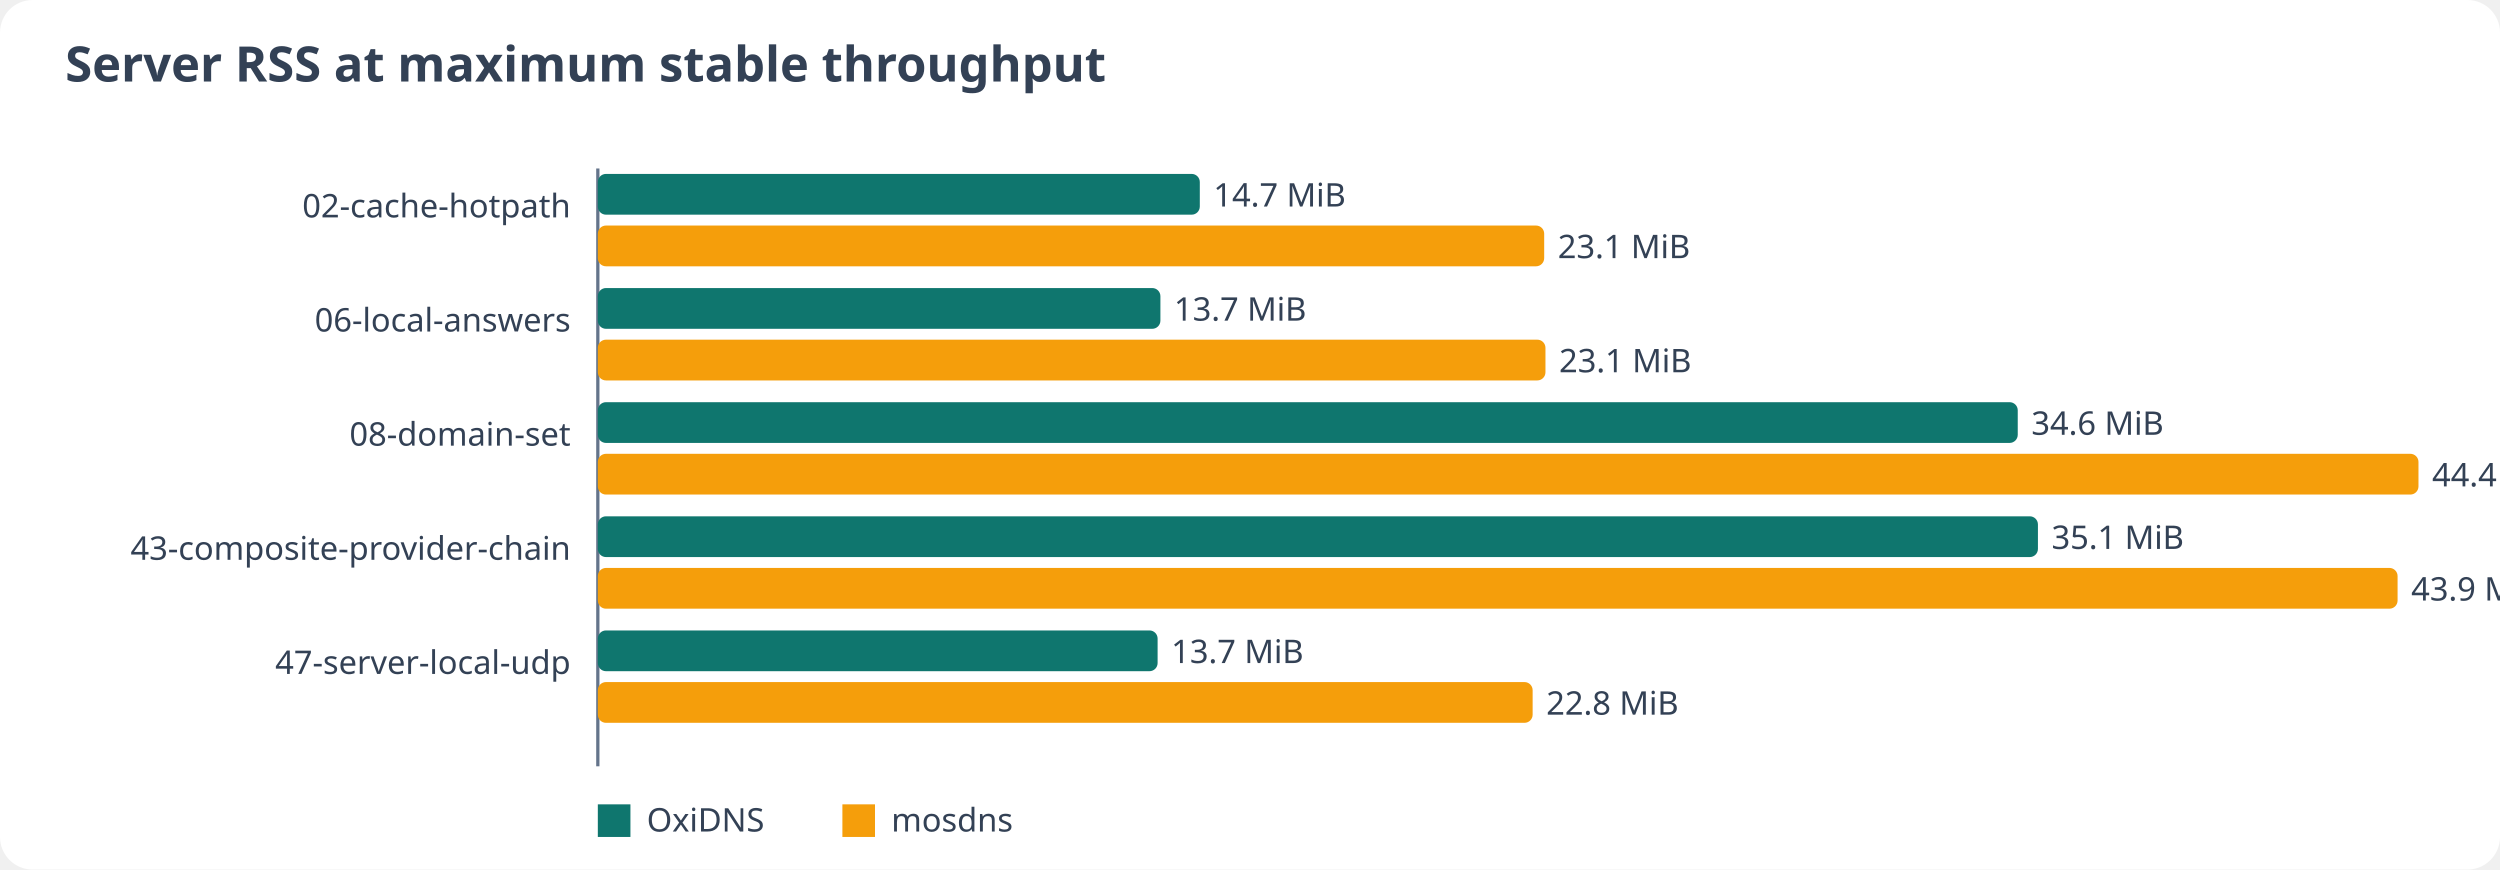
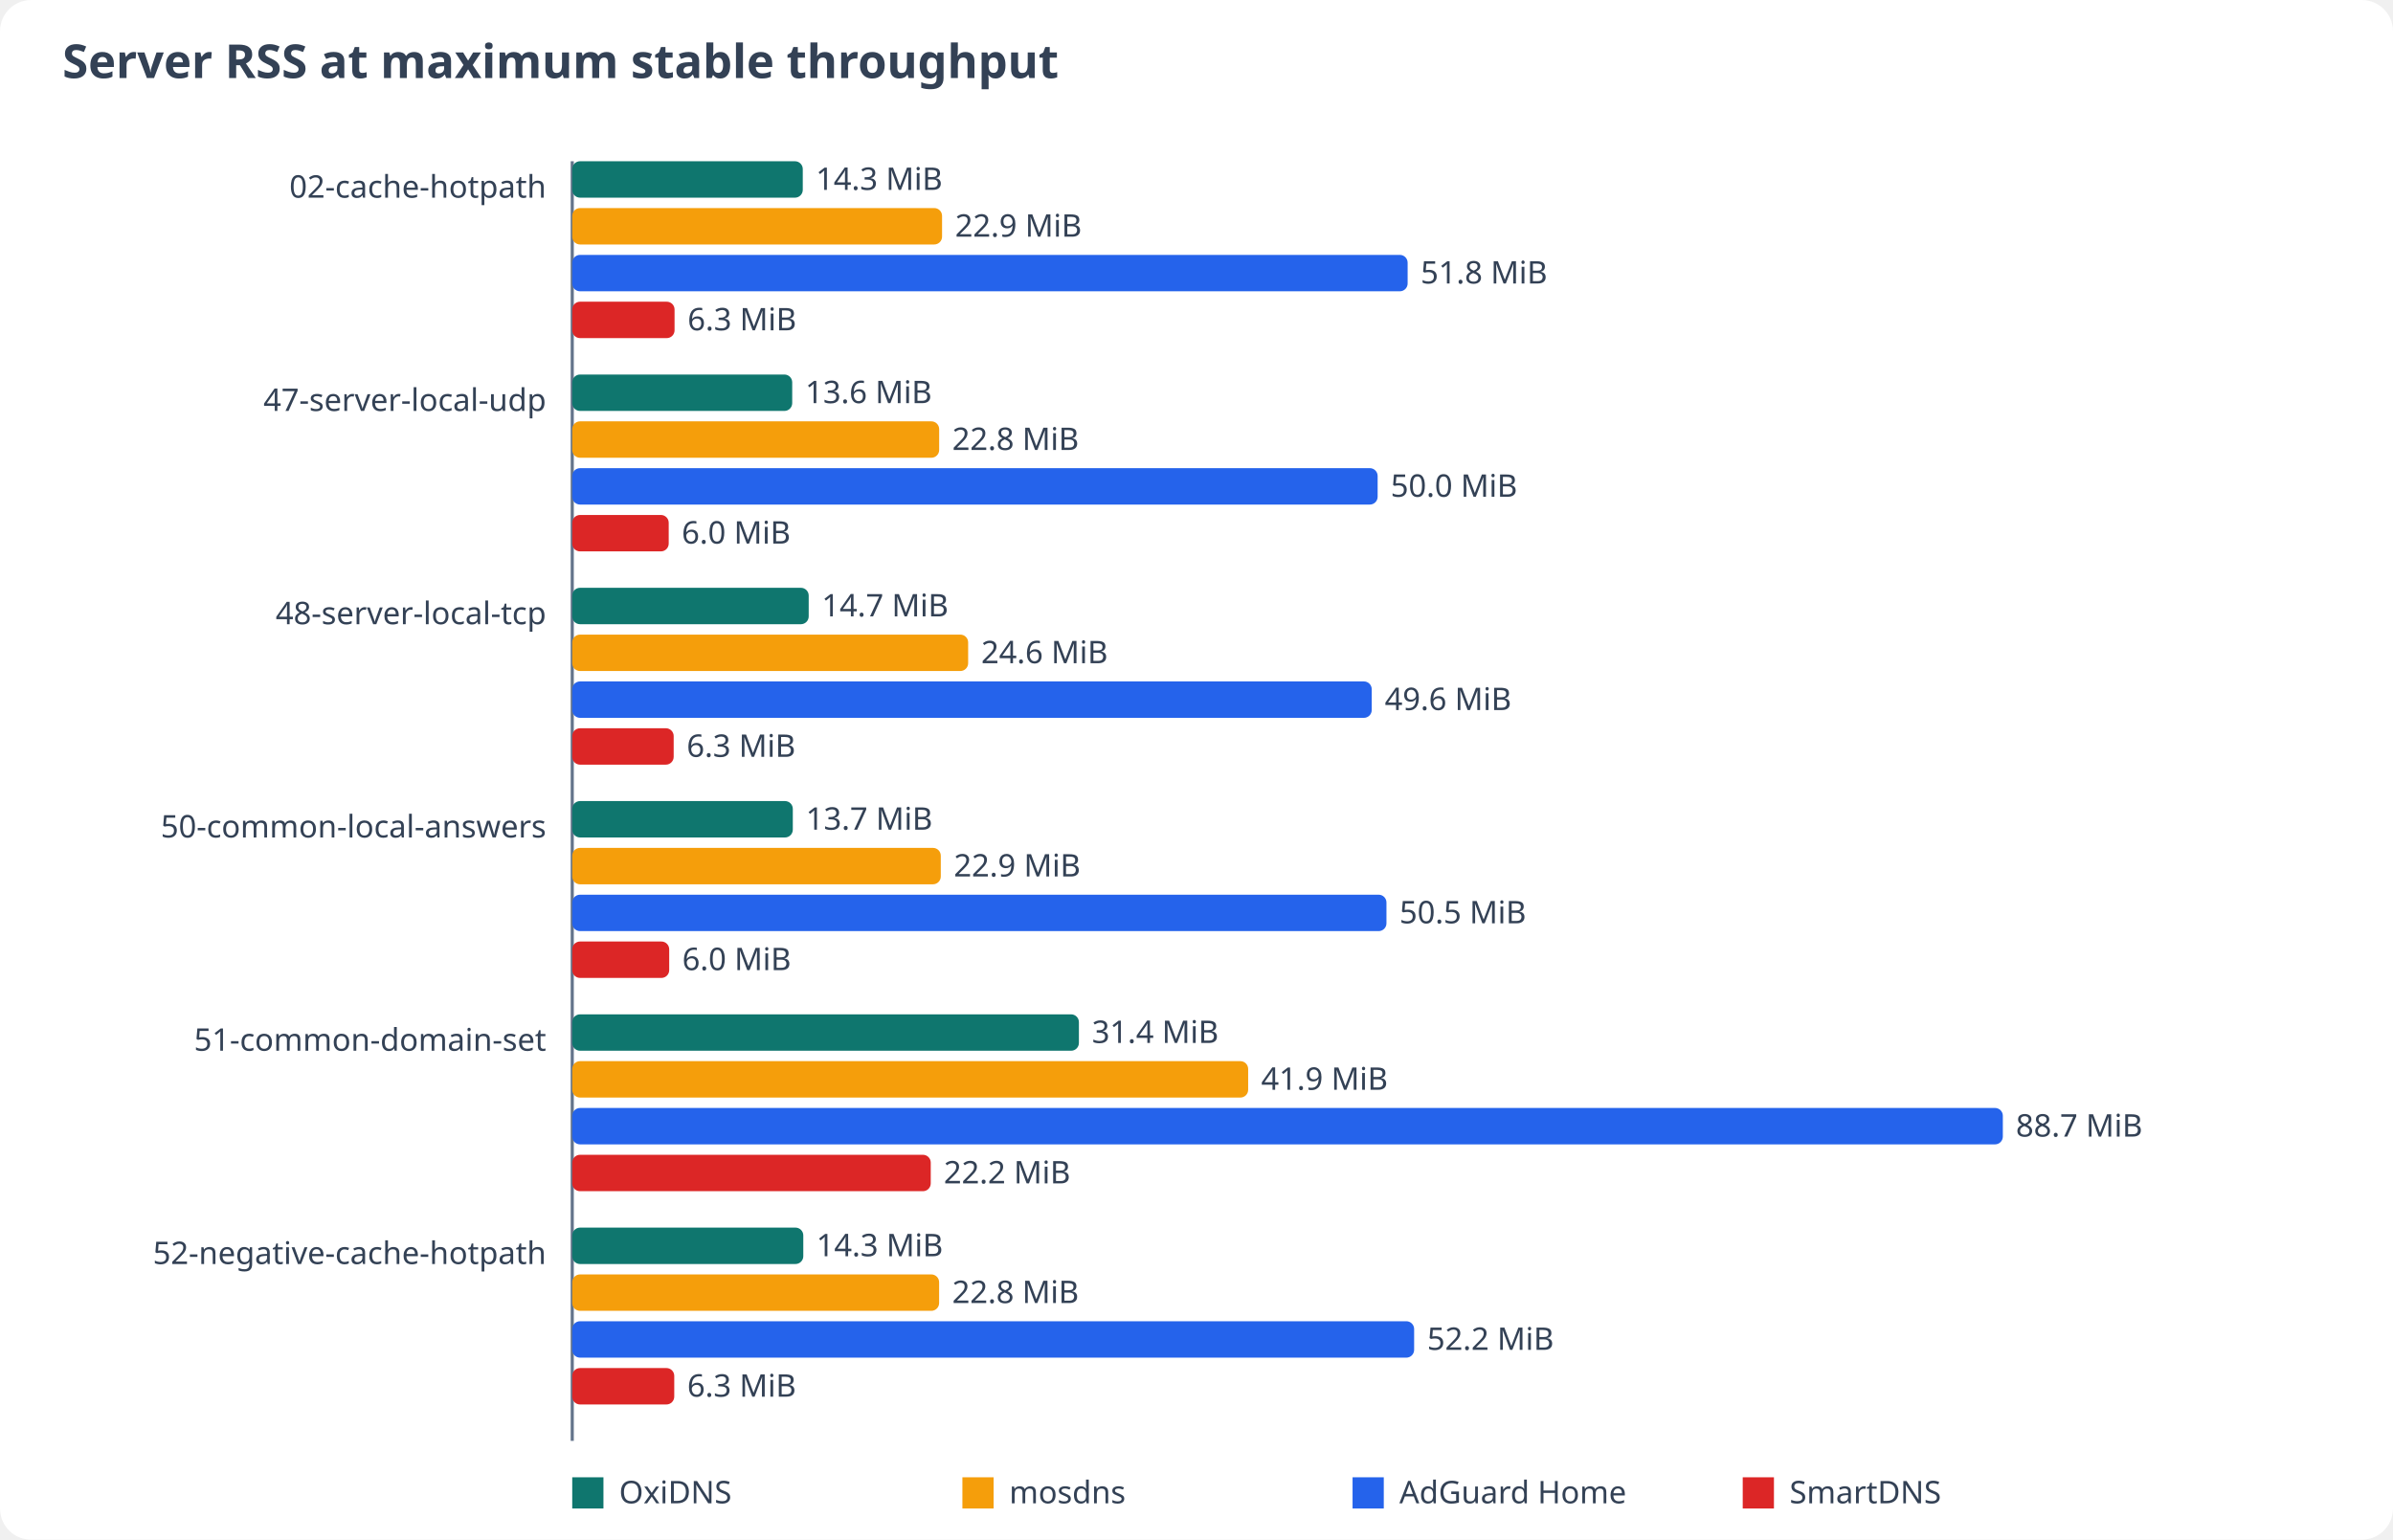
- <svg xmlns="http://www.w3.org/2000/svg" role="img" aria-label="Server RSS at maximum stable throughput" viewBox="0 0 920 320">
+ <svg xmlns="http://www.w3.org/2000/svg" role="img" aria-label="Server RSS at maximum stable throughput" viewBox="0 0 920 592">
  <style>text{font-family:system-ui,sans-serif;fill:#334155}.title{font-size:18px;font-weight:600}.label{font-size:12px}.grid{stroke:#cbd5e1;stroke-width:1}.axis{stroke:#64748b;stroke-width:1.2}</style>
  <rect width="100%" height="100%" rx="12" fill="#fff" />
  <text x="24" y="30" class="title">Server RSS at maximum stable throughput</text>
-   <line x1="220" y1="62" x2="220" y2="282" class="axis" />
-   <text x="210" y="80" text-anchor="end" class="label">02-cache-hotpath</text>
-   <rect x="220" y="64" width="221.53" height="15" rx="3" fill="#0f766e" />
-   <text x="446.53" y="76" class="label">14.7 MiB</text>
-   <rect x="220" y="83" width="348.26" height="15" rx="3" fill="#f59e0b" />
-   <text x="573.26" y="95" class="label">23.1 MiB</text>
-   <text x="210" y="122" text-anchor="end" class="label">06-local-answers</text>
-   <rect x="220" y="106" width="207.03" height="15" rx="3" fill="#0f766e" />
-   <text x="432.03" y="118" class="label">13.7 MiB</text>
-   <rect x="220" y="125" width="348.73" height="15" rx="3" fill="#f59e0b" />
-   <text x="573.73" y="137" class="label">23.1 MiB</text>
-   <text x="210" y="164" text-anchor="end" class="label">08-domain-set</text>
-   <rect x="220" y="148" width="522.53" height="15" rx="3" fill="#0f766e" />
-   <text x="747.53" y="160" class="label">34.6 MiB</text>
-   <rect x="220" y="167" width="670.00" height="15" rx="3" fill="#f59e0b" />
-   <text x="895.00" y="179" class="label">44.4 MiB</text>
-   <text x="210" y="206" text-anchor="end" class="label">43-composite-provider-chain</text>
-   <rect x="220" y="190" width="529.96" height="15" rx="3" fill="#0f766e" />
-   <text x="754.96" y="202" class="label">35.1 MiB</text>
-   <rect x="220" y="209" width="662.31" height="15" rx="3" fill="#f59e0b" />
-   <text x="887.31" y="221" class="label">43.9 MiB</text>
-   <text x="210" y="248" text-anchor="end" class="label">47-server-local-udp</text>
-   <rect x="220" y="232" width="206.00" height="15" rx="3" fill="#0f766e" />
-   <text x="431.00" y="244" class="label">13.7 MiB</text>
-   <rect x="220" y="251" width="344.01" height="15" rx="3" fill="#f59e0b" />
-   <text x="569.01" y="263" class="label">22.8 MiB</text>
-   <rect x="220" y="296" width="12" height="12" fill="#0f766e" />
-   <text x="238" y="306" class="label">OxiDNS</text>
-   <rect x="310" y="296" width="12" height="12" fill="#f59e0b" />
-   <text x="328" y="306" class="label">mosdns</text>
+   <line x1="220" y1="62" x2="220" y2="554" class="axis" />
+   <text x="210" y="76" text-anchor="end" class="label">02-cache-hotpath</text>
+   <rect x="220" y="62" width="88.63" height="14" rx="3" fill="#0f766e" />
+   <text x="313.63" y="73" class="label">14.3 MiB</text>
+   <rect x="220" y="80" width="142.18" height="14" rx="3" fill="#f59e0b" />
+   <text x="367.18" y="91" class="label">22.9 MiB</text>
+   <rect x="220" y="98" width="321.17" height="14" rx="3" fill="#2563eb" />
+   <text x="546.17" y="109" class="label">51.8 MiB</text>
+   <rect x="220" y="116" width="39.34" height="14" rx="3" fill="#dc2626" />
+   <text x="264.34" y="127" class="label">6.3 MiB</text>
+   <text x="210" y="158" text-anchor="end" class="label">47-server-local-udp</text>
+   <rect x="220" y="144" width="84.57" height="14" rx="3" fill="#0f766e" />
+   <text x="309.57" y="155" class="label">13.6 MiB</text>
+   <rect x="220" y="162" width="141.07" height="14" rx="3" fill="#f59e0b" />
+   <text x="366.07" y="173" class="label">22.8 MiB</text>
+   <rect x="220" y="180" width="309.64" height="14" rx="3" fill="#2563eb" />
+   <text x="534.64" y="191" class="label">50.0 MiB</text>
+   <rect x="220" y="198" width="37.09" height="14" rx="3" fill="#dc2626" />
+   <text x="262.09" y="209" class="label">6.0 MiB</text>
+   <text x="210" y="240" text-anchor="end" class="label">48-server-local-tcp</text>
+   <rect x="220" y="226" width="90.91" height="14" rx="3" fill="#0f766e" />
+   <text x="315.91" y="237" class="label">14.7 MiB</text>
+   <rect x="220" y="244" width="152.21" height="14" rx="3" fill="#f59e0b" />
+   <text x="377.21" y="255" class="label">24.6 MiB</text>
+   <rect x="220" y="262" width="307.37" height="14" rx="3" fill="#2563eb" />
+   <text x="532.37" y="273" class="label">49.6 MiB</text>
+   <rect x="220" y="280" width="39.00" height="14" rx="3" fill="#dc2626" />
+   <text x="264.00" y="291" class="label">6.3 MiB</text>
+   <text x="210" y="322" text-anchor="end" class="label">50-common-local-answers</text>
+   <rect x="220" y="308" width="84.80" height="14" rx="3" fill="#0f766e" />
+   <text x="309.80" y="319" class="label">13.7 MiB</text>
+   <rect x="220" y="326" width="141.69" height="14" rx="3" fill="#f59e0b" />
+   <text x="366.69" y="337" class="label">22.9 MiB</text>
+   <rect x="220" y="344" width="313.03" height="14" rx="3" fill="#2563eb" />
+   <text x="538.03" y="355" class="label">50.5 MiB</text>
+   <rect x="220" y="362" width="37.28" height="14" rx="3" fill="#dc2626" />
+   <text x="262.28" y="373" class="label">6.0 MiB</text>
+   <text x="210" y="404" text-anchor="end" class="label">51-common-domain-set</text>
+   <rect x="220" y="390" width="194.79" height="14" rx="3" fill="#0f766e" />
+   <text x="419.79" y="401" class="label">31.4 MiB</text>
+   <rect x="220" y="408" width="259.86" height="14" rx="3" fill="#f59e0b" />
+   <text x="484.86" y="419" class="label">41.9 MiB</text>
+   <rect x="220" y="426" width="550.00" height="14" rx="3" fill="#2563eb" />
+   <text x="775.00" y="437" class="label">88.7 MiB</text>
+   <rect x="220" y="444" width="137.83" height="14" rx="3" fill="#dc2626" />
+   <text x="362.83" y="455" class="label">22.2 MiB</text>
+   <text x="210" y="486" text-anchor="end" class="label">52-negative-cache-hotpath</text>
+   <rect x="220" y="472" width="88.83" height="14" rx="3" fill="#0f766e" />
+   <text x="313.83" y="483" class="label">14.3 MiB</text>
+   <rect x="220" y="490" width="141.05" height="14" rx="3" fill="#f59e0b" />
+   <text x="366.05" y="501" class="label">22.8 MiB</text>
+   <rect x="220" y="508" width="323.67" height="14" rx="3" fill="#2563eb" />
+   <text x="548.67" y="519" class="label">52.2 MiB</text>
+   <rect x="220" y="526" width="39.22" height="14" rx="3" fill="#dc2626" />
+   <text x="264.22" y="537" class="label">6.3 MiB</text>
+   <rect x="220" y="568" width="12" height="12" fill="#0f766e" />
+   <text x="238" y="578" class="label">OxiDNS</text>
+   <rect x="370" y="568" width="12" height="12" fill="#f59e0b" />
+   <text x="388" y="578" class="label">mosdns</text>
+   <rect x="520" y="568" width="12" height="12" fill="#2563eb" />
+   <text x="538" y="578" class="label">AdGuard Home</text>
+   <rect x="670" y="568" width="12" height="12" fill="#dc2626" />
+   <text x="688" y="578" class="label">SmartDNS</text>
</svg>
